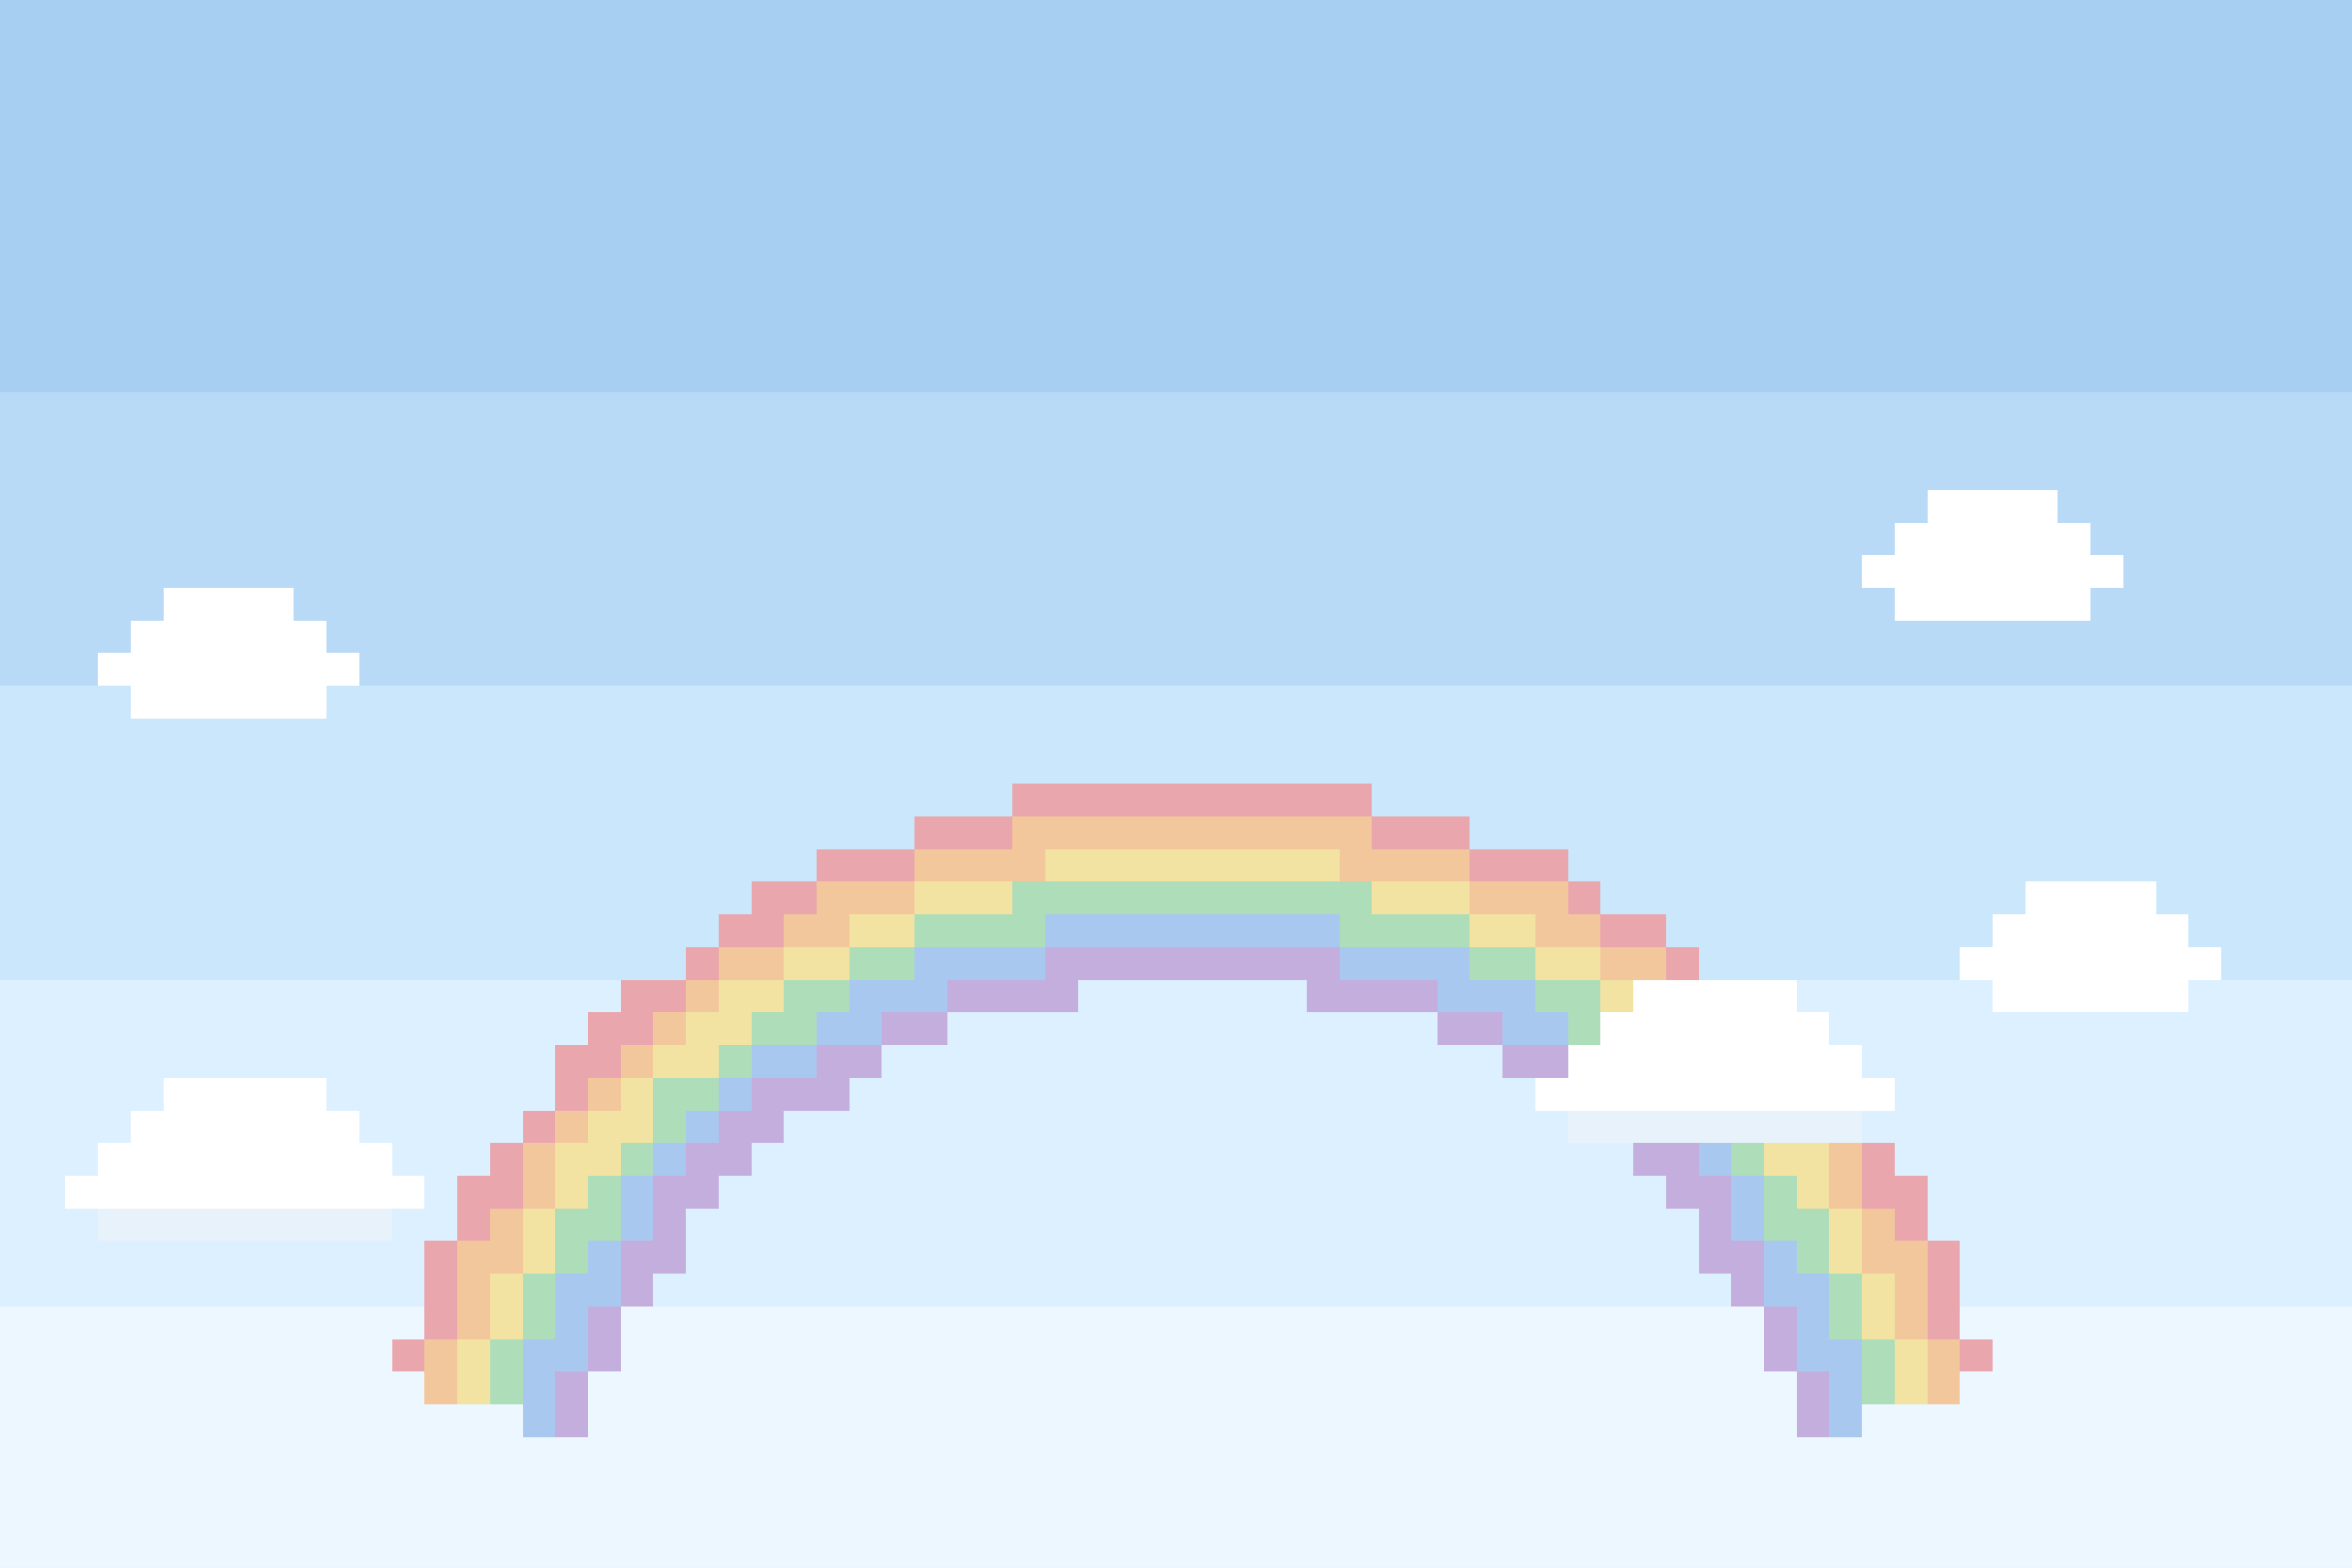
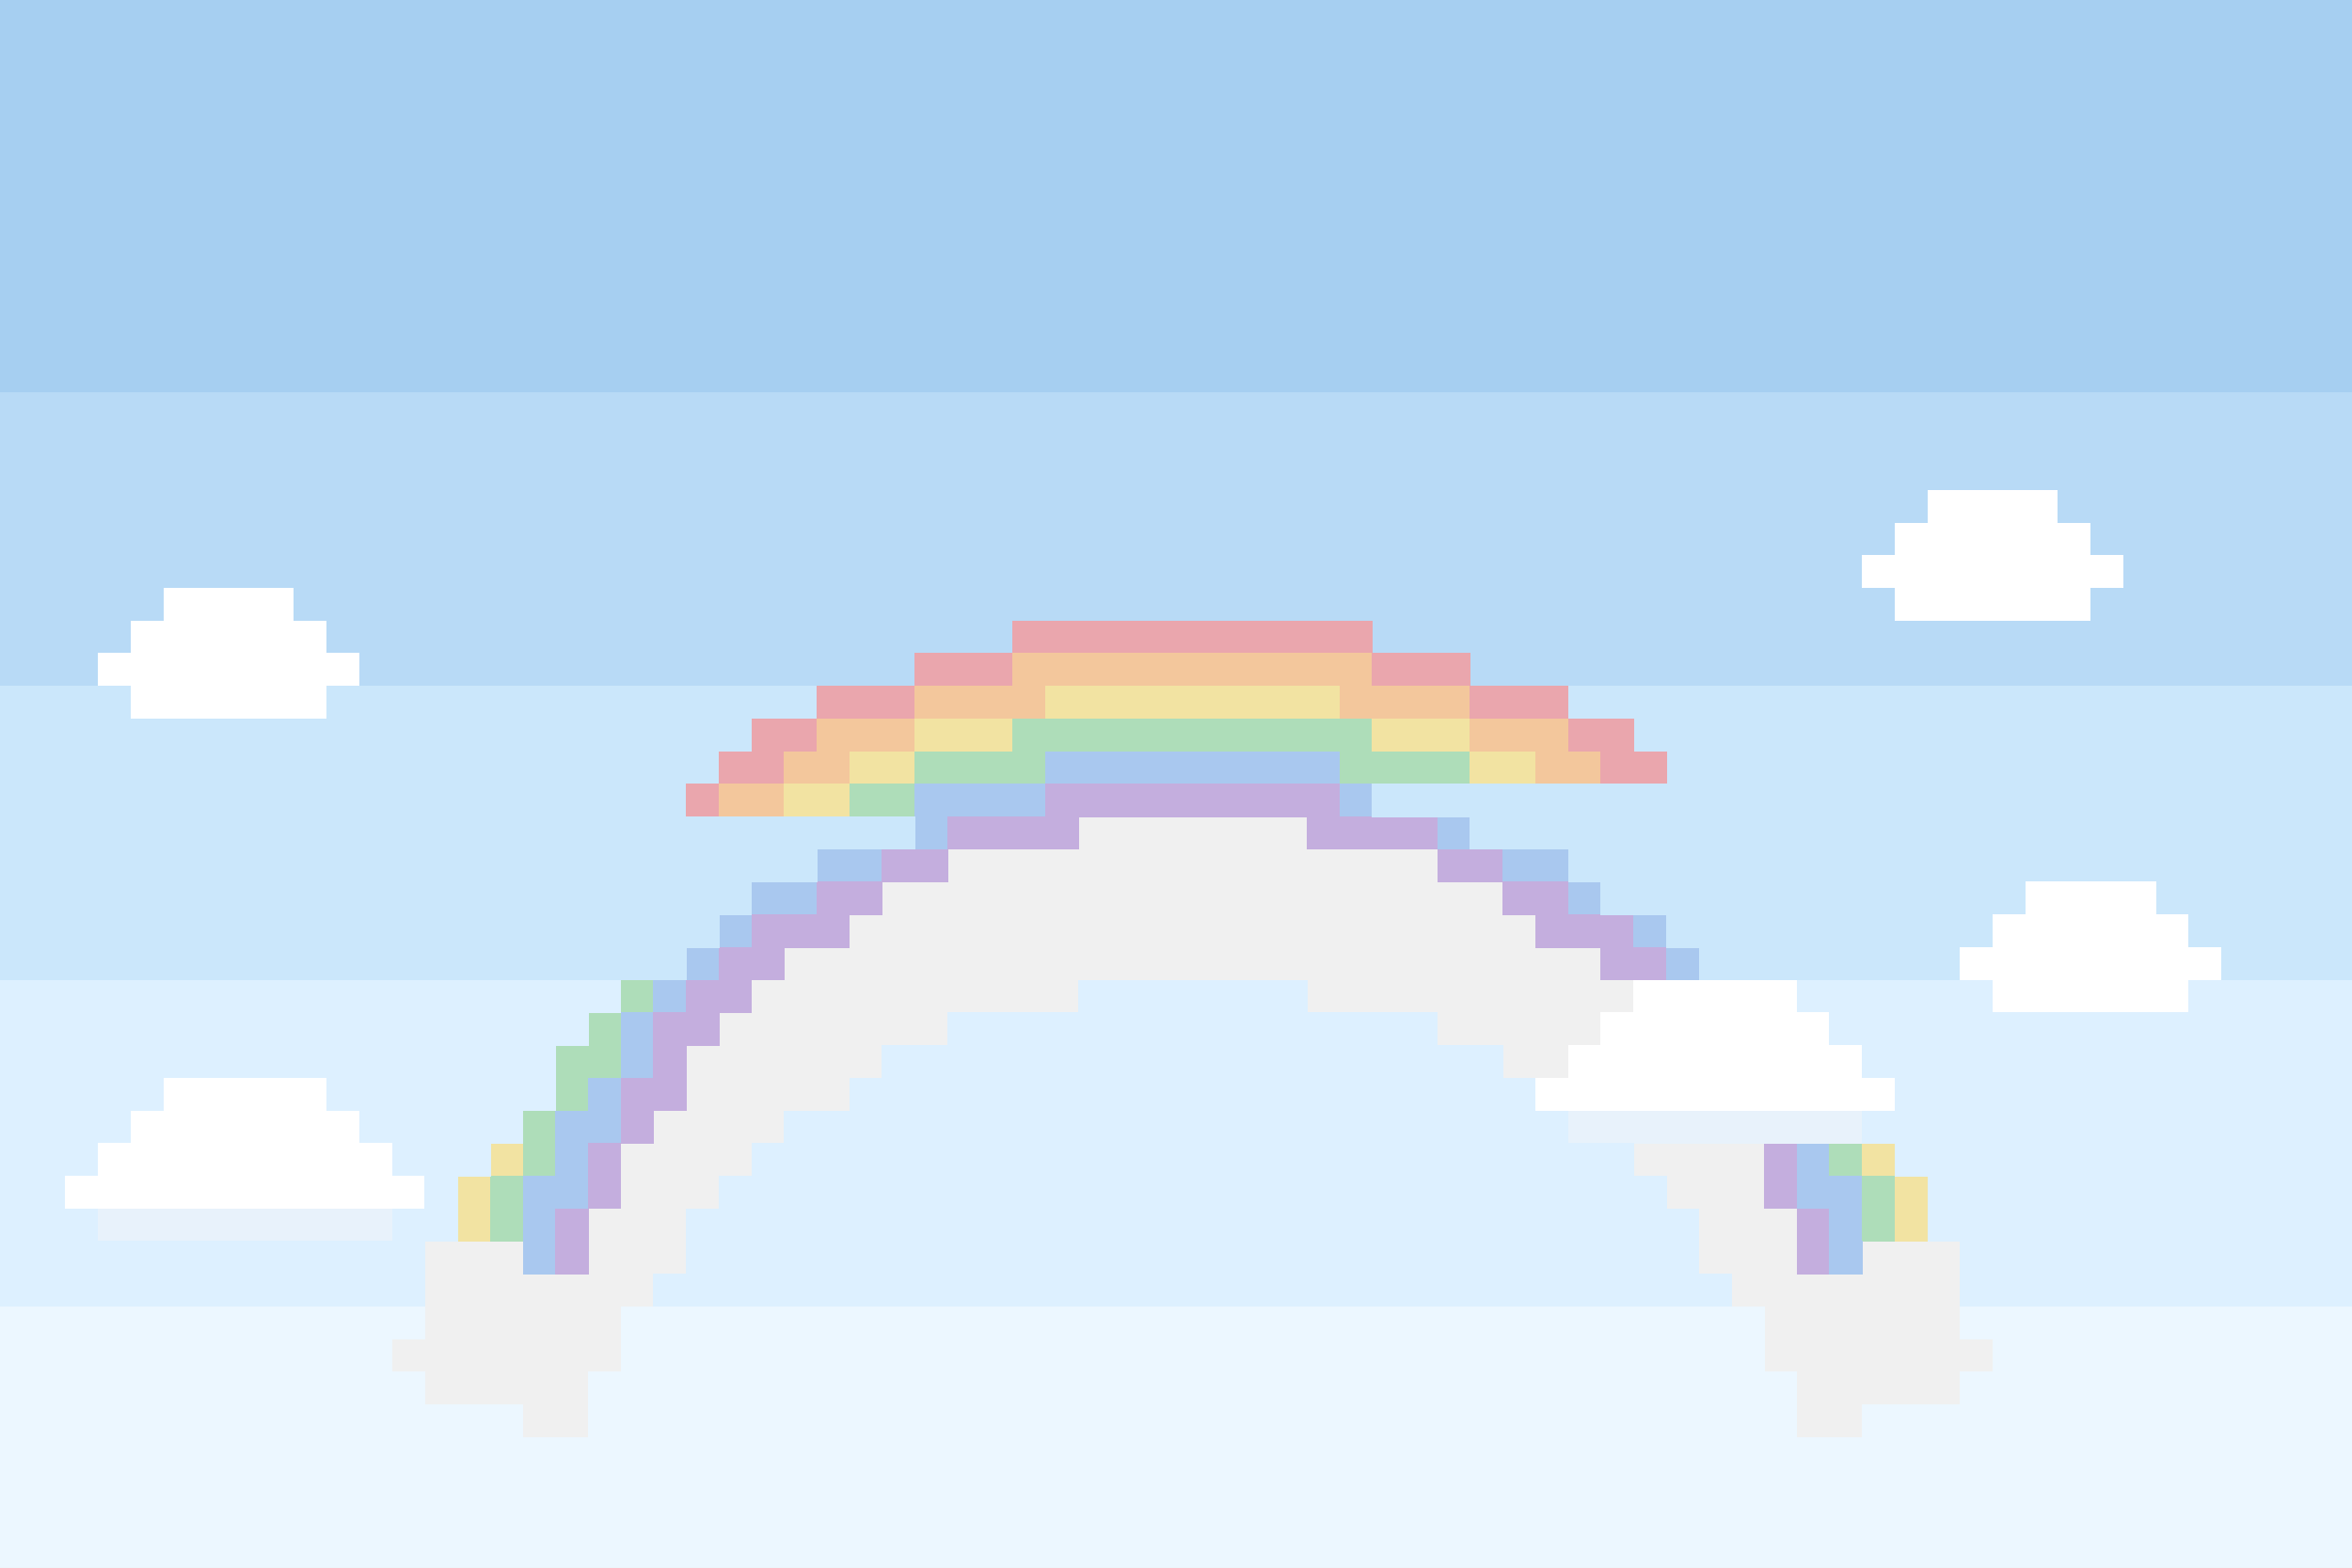
<svg xmlns="http://www.w3.org/2000/svg" viewBox="0 0 72 48" shape-rendering="crispEdges" preserveAspectRatio="xMidYMid slice">
  <rect x="0" y="0" width="72.02" height="1.02" fill="#a6cff1" />
  <rect x="0" y="1" width="72.02" height="1.02" fill="#a6cff1" />
  <rect x="0" y="2" width="72.02" height="1.02" fill="#a6cff1" />
  <rect x="0" y="3" width="72.02" height="1.02" fill="#a6cff1" />
  <rect x="0" y="4" width="72.02" height="1.02" fill="#a6cff1" />
  <rect x="0" y="5" width="72.02" height="1.02" fill="#a6cff1" />
  <rect x="0" y="6" width="72.02" height="1.02" fill="#a6cff1" />
  <rect x="0" y="7" width="72.02" height="1.02" fill="#a6cff1" />
  <rect x="0" y="8" width="72.02" height="1.02" fill="#a6cff1" />
  <rect x="0" y="9" width="72.02" height="1.02" fill="#a6cff1" />
  <rect x="0" y="10" width="72.02" height="1.02" fill="#a6cff1" />
  <rect x="0" y="11" width="72.02" height="1.02" fill="#a6cff1" />
  <rect x="0" y="12" width="72.02" height="1.02" fill="#b8daf6" />
  <rect x="0" y="13" width="72.02" height="1.02" fill="#b8daf6" />
  <rect x="0" y="14" width="72.02" height="1.02" fill="#b8daf6" />
  <rect x="0" y="15" width="59.02" height="1.02" fill="#b8daf6" />
  <rect x="59" y="15" width="4.02" height="1.02" fill="#FFFFFF" />
  <rect x="63" y="15" width="9.02" height="1.02" fill="#b8daf6" />
  <rect x="0" y="16" width="58.02" height="1.02" fill="#b8daf6" />
  <rect x="58" y="16" width="6.02" height="1.02" fill="#FFFFFF" />
  <rect x="64" y="16" width="8.02" height="1.02" fill="#b8daf6" />
  <rect x="0" y="17" width="57.02" height="1.02" fill="#b8daf6" />
  <rect x="57" y="17" width="8.02" height="1.02" fill="#FFFFFF" />
  <rect x="65" y="17" width="7.02" height="1.02" fill="#b8daf6" />
  <rect x="0" y="18" width="5.02" height="1.02" fill="#b8daf6" />
  <rect x="5" y="18" width="4.02" height="1.02" fill="#FFFFFF" />
  <rect x="9" y="18" width="49.02" height="1.02" fill="#b8daf6" />
  <rect x="58" y="18" width="6.02" height="1.02" fill="#FFFFFF" />
  <rect x="64" y="18" width="8.02" height="1.02" fill="#b8daf6" />
  <rect x="0" y="19" width="4.02" height="1.02" fill="#b8daf6" />
  <rect x="4" y="19" width="6.02" height="1.02" fill="#FFFFFF" />
  <rect x="10" y="19" width="62.02" height="1.02" fill="#b8daf6" />
  <rect x="0" y="20" width="3.02" height="1.02" fill="#b8daf6" />
  <rect x="3" y="20" width="8.02" height="1.02" fill="#FFFFFF" />
  <rect x="11" y="20" width="61.02" height="1.02" fill="#b8daf6" />
  <rect x="0" y="21" width="4.02" height="1.02" fill="#cbe7fb" />
  <rect x="4" y="21" width="6.02" height="1.02" fill="#FFFFFF" />
  <rect x="10" y="21" width="62.02" height="1.02" fill="#cbe7fb" />
  <rect x="0" y="22" width="72.02" height="1.02" fill="#cbe7fb" />
  <rect x="0" y="23" width="72.02" height="1.02" fill="#cbe7fb" />
  <rect x="0" y="24" width="31.02" height="1.02" fill="#cbe7fb" />
-   <rect x="31" y="24" width="11.02" height="1.02" fill="#eaa6ad" />
+   <rect x="31" y="19" width="11.02" height="1.02" fill="#eaa6ad" />
+   <rect x="28" y="20" width="3.02" height="1.02" fill="#eaa6ad" />
+   <rect x="31" y="20" width="11.02" height="1.02" fill="#f3c79c" />
+   <rect x="42" y="20" width="3.02" height="1.02" fill="#eaa6ad" />
+   <rect x="25" y="21" width="3.02" height="1.02" fill="#eaa6ad" />
+   <rect x="28" y="21" width="4.02" height="1.02" fill="#f3c79c" />
+   <rect x="32" y="21" width="9.02" height="1.02" fill="#f2e3a2" />
+   <rect x="41" y="21" width="4.02" height="1.02" fill="#f3c79c" />
+   <rect x="45" y="21" width="3.02" height="1.02" fill="#eaa6ad" />
+   <rect x="23" y="22" width="2.02" height="1.02" fill="#eaa6ad" />
+   <rect x="25" y="22" width="3.02" height="1.02" fill="#f3c79c" />
+   <rect x="28" y="22" width="3.02" height="1.02" fill="#f2e3a2" />
+   <rect x="31" y="22" width="11.02" height="1.02" fill="#aeddb9" />
+   <rect x="42" y="22" width="3.02" height="1.02" fill="#f2e3a2" />
+   <rect x="45" y="22" width="3.02" height="1.02" fill="#f3c79c" />
+   <rect x="48" y="22" width="2.02" height="1.02" fill="#eaa6ad" />
+   <rect x="22" y="23" width="2.02" height="1.02" fill="#eaa6ad" />
+   <rect x="24" y="23" width="2.02" height="1.02" fill="#f3c79c" />
+   <rect x="26" y="23" width="2.02" height="1.02" fill="#f2e3a2" />
+   <rect x="28" y="23" width="4.02" height="1.02" fill="#aeddb9" />
+   <rect x="32" y="23" width="9.02" height="1.02" fill="#a9c8ef" />
+   <rect x="41" y="23" width="4.02" height="1.02" fill="#aeddb9" />
+   <rect x="45" y="23" width="2.02" height="1.02" fill="#f2e3a2" />
+   <rect x="47" y="23" width="2.02" height="1.02" fill="#f3c79c" />
+   <rect x="49" y="23" width="2.02" height="1.02" fill="#eaa6ad" />
+   <rect x="21" y="24" width="1.02" height="1.02" fill="#eaa6ad" />
+   <rect x="22" y="24" width="2.02" height="1.02" fill="#f3c79c" />
+   <rect x="24" y="24" width="2.02" height="1.02" fill="#f2e3a2" />
+   <rect x="26" y="24" width="2.02" height="1.02" fill="#aeddb9" />
+   <rect x="28" y="24" width="4.02" height="1.02" fill="#a9c8ef" />
+   <rect x="32" y="24" width="9.02" height="1.02" fill="#c4aede" />
+   <rect x="41" y="24" width="4.02" height="1.02" fill="#a9c8ef" />
+   <rect x="45" y="24" width="2.02" height="1.02" fill="#aeddb9" />
+   <rect x="47" y="24" width="2.02" height="1.02" fill="#f2e3a2" />
+   <rect x="49" y="24" width="2.02" height="1.02" fill="#f3c79c" />
+   <rect x="51" y="24" width="1.02" height="1.02" fill="#eaa6ad" />
+   <rect x="19" y="25" width="2.02" height="1.02" fill="#eaa6ad" />
+   <rect x="21" y="25" width="1.02" height="1.02" fill="#f3c79c" />
+   <rect x="22" y="25" width="2.02" height="1.02" fill="#f2e3a2" />
+   <rect x="24" y="25" width="2.02" height="1.02" fill="#aeddb9" />
+   <rect x="26" y="25" width="3.02" height="1.02" fill="#a9c8ef" />
+   <rect x="29" y="25" width="4.02" height="1.02" fill="#c4aede" />
+   <rect x="40" y="25" width="4.02" height="1.02" fill="#c4aede" />
+   <rect x="44" y="25" width="3.02" height="1.02" fill="#a9c8ef" />
+   <rect x="47" y="25" width="2.02" height="1.02" fill="#aeddb9" />
+   <rect x="49" y="25" width="2.02" height="1.02" fill="#f2e3a2" />
+   <rect x="51" y="25" width="1.02" height="1.02" fill="#f3c79c" />
+   <rect x="52" y="25" width="2.02" height="1.02" fill="#eaa6ad" />
+   <rect x="18" y="26" width="2.02" height="1.02" fill="#eaa6ad" />
+   <rect x="20" y="26" width="1.02" height="1.02" fill="#f3c79c" />
+   <rect x="21" y="26" width="2.02" height="1.02" fill="#f2e3a2" />
+   <rect x="23" y="26" width="2.02" height="1.02" fill="#aeddb9" />
+   <rect x="25" y="26" width="2.02" height="1.02" fill="#a9c8ef" />
+   <rect x="27" y="26" width="2.02" height="1.02" fill="#c4aede" />
+   <rect x="44" y="26" width="2.02" height="1.02" fill="#c4aede" />
+   <rect x="46" y="26" width="2.02" height="1.02" fill="#a9c8ef" />
+   <rect x="48" y="26" width="2.02" height="1.02" fill="#aeddb9" />
+   <rect x="50" y="26" width="2.02" height="1.02" fill="#f2e3a2" />
+   <rect x="52" y="26" width="1.02" height="1.02" fill="#f3c79c" />
+   <rect x="53" y="26" width="2.02" height="1.02" fill="#eaa6ad" />
+   <rect x="17" y="27" width="2.02" height="1.02" fill="#eaa6ad" />
+   <rect x="19" y="27" width="1.02" height="1.02" fill="#f3c79c" />
+   <rect x="20" y="27" width="2.02" height="1.02" fill="#f2e3a2" />
+   <rect x="22" y="27" width="1.02" height="1.02" fill="#aeddb9" />
+   <rect x="23" y="27" width="2.02" height="1.02" fill="#a9c8ef" />
+   <rect x="25" y="27" width="2.02" height="1.02" fill="#c4aede" />
+   <rect x="46" y="27" width="2.02" height="1.02" fill="#c4aede" />
+   <rect x="48" y="27" width="2.02" height="1.02" fill="#a9c8ef" />
+   <rect x="50" y="27" width="1.02" height="1.02" fill="#aeddb9" />
+   <rect x="51" y="27" width="2.02" height="1.02" fill="#f2e3a2" />
+   <rect x="53" y="27" width="1.02" height="1.02" fill="#f3c79c" />
+   <rect x="54" y="27" width="2.02" height="1.02" fill="#eaa6ad" />
+   <rect x="17" y="28" width="1.02" height="1.02" fill="#eaa6ad" />
+   <rect x="18" y="28" width="1.02" height="1.02" fill="#f3c79c" />
+   <rect x="19" y="28" width="1.02" height="1.02" fill="#f2e3a2" />
+   <rect x="20" y="28" width="2.02" height="1.02" fill="#aeddb9" />
+   <rect x="22" y="28" width="1.02" height="1.02" fill="#a9c8ef" />
+   <rect x="23" y="28" width="3.02" height="1.02" fill="#c4aede" />
+   <rect x="47" y="28" width="3.02" height="1.02" fill="#c4aede" />
+   <rect x="50" y="28" width="1.02" height="1.02" fill="#a9c8ef" />
+   <rect x="51" y="28" width="2.02" height="1.02" fill="#aeddb9" />
+   <rect x="53" y="28" width="1.02" height="1.02" fill="#f2e3a2" />
+   <rect x="54" y="28" width="1.02" height="1.02" fill="#f3c79c" />
+   <rect x="55" y="28" width="1.02" height="1.02" fill="#eaa6ad" />
+   <rect x="16" y="29" width="1.02" height="1.02" fill="#eaa6ad" />
+   <rect x="17" y="29" width="1.02" height="1.02" fill="#f3c79c" />
+   <rect x="18" y="29" width="2.02" height="1.02" fill="#f2e3a2" />
+   <rect x="20" y="29" width="1.02" height="1.02" fill="#aeddb9" />
+   <rect x="21" y="29" width="1.02" height="1.02" fill="#a9c8ef" />
+   <rect x="22" y="29" width="2.02" height="1.02" fill="#c4aede" />
+   <rect x="49" y="29" width="2.02" height="1.02" fill="#c4aede" />
+   <rect x="51" y="29" width="1.02" height="1.02" fill="#a9c8ef" />
+   <rect x="52" y="29" width="1.02" height="1.02" fill="#aeddb9" />
+   <rect x="53" y="29" width="2.02" height="1.02" fill="#f2e3a2" />
+   <rect x="55" y="29" width="1.02" height="1.02" fill="#f3c79c" />
+   <rect x="56" y="29" width="1.02" height="1.02" fill="#eaa6ad" />
+   <rect x="15" y="30" width="1.02" height="1.02" fill="#eaa6ad" />
+   <rect x="16" y="30" width="1.02" height="1.02" fill="#f3c79c" />
+   <rect x="17" y="30" width="2.02" height="1.02" fill="#f2e3a2" />
+   <rect x="19" y="30" width="1.02" height="1.02" fill="#aeddb9" />
+   <rect x="20" y="30" width="1.02" height="1.02" fill="#a9c8ef" />
+   <rect x="21" y="30" width="2.02" height="1.02" fill="#c4aede" />
+   <rect x="50" y="30" width="2.02" height="1.02" fill="#c4aede" />
+   <rect x="52" y="30" width="1.02" height="1.02" fill="#a9c8ef" />
+   <rect x="53" y="30" width="1.02" height="1.02" fill="#aeddb9" />
+   <rect x="54" y="30" width="2.02" height="1.02" fill="#f2e3a2" />
+   <rect x="56" y="30" width="1.02" height="1.02" fill="#f3c79c" />
+   <rect x="57" y="30" width="1.02" height="1.02" fill="#eaa6ad" />
+   <rect x="14" y="31" width="2.02" height="1.02" fill="#eaa6ad" />
+   <rect x="16" y="31" width="1.02" height="1.02" fill="#f3c79c" />
+   <rect x="17" y="31" width="1.02" height="1.02" fill="#f2e3a2" />
+   <rect x="18" y="31" width="1.02" height="1.02" fill="#aeddb9" />
+   <rect x="19" y="31" width="1.02" height="1.02" fill="#a9c8ef" />
+   <rect x="20" y="31" width="2.02" height="1.02" fill="#c4aede" />
+   <rect x="51" y="31" width="2.02" height="1.02" fill="#c4aede" />
+   <rect x="53" y="31" width="1.02" height="1.02" fill="#a9c8ef" />
+   <rect x="54" y="31" width="1.02" height="1.02" fill="#aeddb9" />
+   <rect x="55" y="31" width="1.02" height="1.02" fill="#f2e3a2" />
+   <rect x="56" y="31" width="1.02" height="1.02" fill="#f3c79c" />
+   <rect x="57" y="31" width="2.02" height="1.02" fill="#eaa6ad" />
+   <rect x="14" y="32" width="1.02" height="1.02" fill="#eaa6ad" />
+   <rect x="15" y="32" width="1.02" height="1.02" fill="#f3c79c" />
+   <rect x="16" y="32" width="1.02" height="1.02" fill="#f2e3a2" />
+   <rect x="17" y="32" width="2.02" height="1.02" fill="#aeddb9" />
+   <rect x="19" y="32" width="1.02" height="1.02" fill="#a9c8ef" />
+   <rect x="20" y="32" width="1.02" height="1.02" fill="#c4aede" />
+   <rect x="52" y="32" width="1.02" height="1.02" fill="#c4aede" />
+   <rect x="53" y="32" width="1.02" height="1.02" fill="#a9c8ef" />
+   <rect x="54" y="32" width="2.02" height="1.02" fill="#aeddb9" />
+   <rect x="56" y="32" width="1.02" height="1.02" fill="#f2e3a2" />
+   <rect x="57" y="32" width="1.02" height="1.02" fill="#f3c79c" />
+   <rect x="58" y="32" width="1.02" height="1.02" fill="#eaa6ad" />
+   <rect x="13" y="33" width="1.02" height="1.02" fill="#eaa6ad" />
+   <rect x="14" y="33" width="2.02" height="1.02" fill="#f3c79c" />
+   <rect x="16" y="33" width="1.02" height="1.02" fill="#f2e3a2" />
+   <rect x="17" y="33" width="1.02" height="1.02" fill="#aeddb9" />
+   <rect x="18" y="33" width="1.02" height="1.02" fill="#a9c8ef" />
+   <rect x="19" y="33" width="2.02" height="1.02" fill="#c4aede" />
+   <rect x="52" y="33" width="2.02" height="1.02" fill="#c4aede" />
+   <rect x="54" y="33" width="1.02" height="1.02" fill="#a9c8ef" />
+   <rect x="55" y="33" width="1.02" height="1.02" fill="#aeddb9" />
+   <rect x="56" y="33" width="1.02" height="1.02" fill="#f2e3a2" />
+   <rect x="57" y="33" width="2.02" height="1.02" fill="#f3c79c" />
+   <rect x="59" y="33" width="1.02" height="1.02" fill="#eaa6ad" />
+   <rect x="13" y="34" width="1.02" height="1.02" fill="#eaa6ad" />
+   <rect x="14" y="34" width="1.02" height="1.02" fill="#f3c79c" />
+   <rect x="15" y="34" width="1.02" height="1.02" fill="#f2e3a2" />
+   <rect x="16" y="34" width="1.02" height="1.02" fill="#aeddb9" />
+   <rect x="17" y="34" width="2.02" height="1.02" fill="#a9c8ef" />
+   <rect x="19" y="34" width="1.02" height="1.02" fill="#c4aede" />
+   <rect x="53" y="34" width="1.02" height="1.02" fill="#c4aede" />
+   <rect x="54" y="34" width="2.02" height="1.02" fill="#a9c8ef" />
+   <rect x="56" y="34" width="1.02" height="1.02" fill="#aeddb9" />
+   <rect x="57" y="34" width="1.02" height="1.02" fill="#f2e3a2" />
+   <rect x="58" y="34" width="1.02" height="1.02" fill="#f3c79c" />
+   <rect x="59" y="34" width="1.02" height="1.02" fill="#eaa6ad" />
+   <rect x="13" y="35" width="1.02" height="1.02" fill="#eaa6ad" />
+   <rect x="14" y="35" width="1.02" height="1.02" fill="#f3c79c" />
+   <rect x="15" y="35" width="1.02" height="1.02" fill="#f2e3a2" />
+   <rect x="16" y="35" width="1.02" height="1.02" fill="#aeddb9" />
+   <rect x="17" y="35" width="1.02" height="1.02" fill="#a9c8ef" />
+   <rect x="18" y="35" width="1.02" height="1.02" fill="#c4aede" />
+   <rect x="54" y="35" width="1.02" height="1.02" fill="#c4aede" />
+   <rect x="55" y="35" width="1.02" height="1.02" fill="#a9c8ef" />
+   <rect x="56" y="35" width="1.02" height="1.02" fill="#aeddb9" />
+   <rect x="57" y="35" width="1.02" height="1.02" fill="#f2e3a2" />
+   <rect x="58" y="35" width="1.02" height="1.02" fill="#f3c79c" />
+   <rect x="59" y="35" width="1.02" height="1.02" fill="#eaa6ad" />
+   <rect x="12" y="36" width="1.02" height="1.02" fill="#eaa6ad" />
+   <rect x="13" y="36" width="1.02" height="1.02" fill="#f3c79c" />
+   <rect x="14" y="36" width="1.02" height="1.02" fill="#f2e3a2" />
+   <rect x="15" y="36" width="1.02" height="1.02" fill="#aeddb9" />
+   <rect x="16" y="36" width="2.02" height="1.02" fill="#a9c8ef" />
+   <rect x="18" y="36" width="1.02" height="1.02" fill="#c4aede" />
+   <rect x="54" y="36" width="1.02" height="1.02" fill="#c4aede" />
+   <rect x="55" y="36" width="2.02" height="1.02" fill="#a9c8ef" />
+   <rect x="57" y="36" width="1.02" height="1.02" fill="#aeddb9" />
+   <rect x="58" y="36" width="1.02" height="1.02" fill="#f2e3a2" />
+   <rect x="59" y="36" width="1.02" height="1.02" fill="#f3c79c" />
+   <rect x="60" y="36" width="1.02" height="1.02" fill="#eaa6ad" />
+   <rect x="13" y="37" width="1.02" height="1.02" fill="#f3c79c" />
+   <rect x="14" y="37" width="1.02" height="1.02" fill="#f2e3a2" />
+   <rect x="15" y="37" width="1.02" height="1.02" fill="#aeddb9" />
+   <rect x="16" y="37" width="1.02" height="1.02" fill="#a9c8ef" />
+   <rect x="17" y="37" width="1.02" height="1.02" fill="#c4aede" />
+   <rect x="55" y="37" width="1.02" height="1.02" fill="#c4aede" />
+   <rect x="56" y="37" width="1.02" height="1.02" fill="#a9c8ef" />
+   <rect x="57" y="37" width="1.02" height="1.02" fill="#aeddb9" />
+   <rect x="58" y="37" width="1.02" height="1.02" fill="#f2e3a2" />
+   <rect x="59" y="37" width="1.02" height="1.02" fill="#f3c79c" />
+   <rect x="16" y="38" width="1.02" height="1.02" fill="#a9c8ef" />
+   <rect x="17" y="38" width="1.02" height="1.02" fill="#c4aede" />
+   <rect x="55" y="38" width="1.02" height="1.02" fill="#c4aede" />
+   <rect x="56" y="38" width="1.02" height="1.02" fill="#a9c8ef" />
  <rect x="42" y="24" width="30.02" height="1.02" fill="#cbe7fb" />
  <rect x="0" y="25" width="28.02" height="1.02" fill="#cbe7fb" />
-   <rect x="28" y="25" width="3.02" height="1.02" fill="#eaa6ad" />
-   <rect x="31" y="25" width="11.02" height="1.02" fill="#f3c79c" />
-   <rect x="42" y="25" width="3.02" height="1.02" fill="#eaa6ad" />
  <rect x="45" y="25" width="27.02" height="1.02" fill="#cbe7fb" />
  <rect x="0" y="26" width="25.02" height="1.02" fill="#cbe7fb" />
-   <rect x="25" y="26" width="3.02" height="1.02" fill="#eaa6ad" />
-   <rect x="28" y="26" width="4.02" height="1.02" fill="#f3c79c" />
-   <rect x="32" y="26" width="9.02" height="1.02" fill="#f2e3a2" />
-   <rect x="41" y="26" width="4.02" height="1.02" fill="#f3c79c" />
-   <rect x="45" y="26" width="3.02" height="1.02" fill="#eaa6ad" />
  <rect x="48" y="26" width="24.02" height="1.02" fill="#cbe7fb" />
  <rect x="0" y="27" width="23.02" height="1.02" fill="#cbe7fb" />
-   <rect x="23" y="27" width="2.02" height="1.02" fill="#eaa6ad" />
-   <rect x="25" y="27" width="3.02" height="1.02" fill="#f3c79c" />
-   <rect x="28" y="27" width="3.02" height="1.02" fill="#f2e3a2" />
-   <rect x="31" y="27" width="11.02" height="1.02" fill="#aeddb9" />
-   <rect x="42" y="27" width="3.02" height="1.02" fill="#f2e3a2" />
-   <rect x="45" y="27" width="3.02" height="1.02" fill="#f3c79c" />
-   <rect x="48" y="27" width="1.02" height="1.02" fill="#eaa6ad" />
  <rect x="49" y="27" width="13.02" height="1.02" fill="#cbe7fb" />
  <rect x="62" y="27" width="4.02" height="1.02" fill="#FFFFFF" />
  <rect x="66" y="27" width="6.02" height="1.02" fill="#cbe7fb" />
  <rect x="0" y="28" width="22.02" height="1.02" fill="#cbe7fb" />
-   <rect x="22" y="28" width="2.02" height="1.02" fill="#eaa6ad" />
-   <rect x="24" y="28" width="2.02" height="1.02" fill="#f3c79c" />
-   <rect x="26" y="28" width="2.02" height="1.02" fill="#f2e3a2" />
-   <rect x="28" y="28" width="4.02" height="1.02" fill="#aeddb9" />
-   <rect x="32" y="28" width="9.02" height="1.02" fill="#a9c8ef" />
-   <rect x="41" y="28" width="4.02" height="1.02" fill="#aeddb9" />
-   <rect x="45" y="28" width="2.02" height="1.02" fill="#f2e3a2" />
-   <rect x="47" y="28" width="2.02" height="1.02" fill="#f3c79c" />
-   <rect x="49" y="28" width="2.02" height="1.02" fill="#eaa6ad" />
  <rect x="51" y="28" width="10.02" height="1.02" fill="#cbe7fb" />
  <rect x="61" y="28" width="6.02" height="1.02" fill="#FFFFFF" />
  <rect x="67" y="28" width="5.02" height="1.02" fill="#cbe7fb" />
  <rect x="0" y="29" width="21.02" height="1.02" fill="#cbe7fb" />
-   <rect x="21" y="29" width="1.02" height="1.02" fill="#eaa6ad" />
-   <rect x="22" y="29" width="2.02" height="1.02" fill="#f3c79c" />
-   <rect x="24" y="29" width="2.02" height="1.02" fill="#f2e3a2" />
-   <rect x="26" y="29" width="2.02" height="1.02" fill="#aeddb9" />
-   <rect x="28" y="29" width="4.02" height="1.02" fill="#a9c8ef" />
-   <rect x="32" y="29" width="9.02" height="1.02" fill="#c4aede" />
-   <rect x="41" y="29" width="4.02" height="1.02" fill="#a9c8ef" />
-   <rect x="45" y="29" width="2.02" height="1.02" fill="#aeddb9" />
-   <rect x="47" y="29" width="2.02" height="1.02" fill="#f2e3a2" />
-   <rect x="49" y="29" width="2.02" height="1.02" fill="#f3c79c" />
-   <rect x="51" y="29" width="1.02" height="1.02" fill="#eaa6ad" />
  <rect x="52" y="29" width="8.02" height="1.02" fill="#cbe7fb" />
  <rect x="60" y="29" width="8.02" height="1.02" fill="#FFFFFF" />
  <rect x="68" y="29" width="4.02" height="1.02" fill="#cbe7fb" />
  <rect x="0" y="30" width="19.02" height="1.02" fill="#ddf0ff" />
-   <rect x="19" y="30" width="2.02" height="1.02" fill="#eaa6ad" />
-   <rect x="21" y="30" width="1.02" height="1.02" fill="#f3c79c" />
-   <rect x="22" y="30" width="2.02" height="1.02" fill="#f2e3a2" />
-   <rect x="24" y="30" width="2.02" height="1.02" fill="#aeddb9" />
-   <rect x="26" y="30" width="3.02" height="1.02" fill="#a9c8ef" />
-   <rect x="29" y="30" width="4.02" height="1.02" fill="#c4aede" />
  <rect x="33" y="30" width="7.02" height="1.02" fill="#ddf0ff" />
-   <rect x="40" y="30" width="4.02" height="1.02" fill="#c4aede" />
-   <rect x="44" y="30" width="3.02" height="1.02" fill="#a9c8ef" />
-   <rect x="47" y="30" width="2.02" height="1.02" fill="#aeddb9" />
-   <rect x="49" y="30" width="1.02" height="1.02" fill="#f2e3a2" />
  <rect x="50" y="30" width="5.02" height="1.02" fill="#FFFFFF" />
  <rect x="55" y="30" width="6.02" height="1.02" fill="#ddf0ff" />
  <rect x="61" y="30" width="6.02" height="1.02" fill="#FFFFFF" />
  <rect x="67" y="30" width="5.02" height="1.02" fill="#ddf0ff" />
  <rect x="0" y="31" width="18.02" height="1.02" fill="#ddf0ff" />
-   <rect x="18" y="31" width="2.02" height="1.02" fill="#eaa6ad" />
-   <rect x="20" y="31" width="1.02" height="1.02" fill="#f3c79c" />
-   <rect x="21" y="31" width="2.02" height="1.02" fill="#f2e3a2" />
-   <rect x="23" y="31" width="2.02" height="1.02" fill="#aeddb9" />
-   <rect x="25" y="31" width="2.02" height="1.02" fill="#a9c8ef" />
-   <rect x="27" y="31" width="2.02" height="1.02" fill="#c4aede" />
  <rect x="29" y="31" width="15.02" height="1.02" fill="#ddf0ff" />
-   <rect x="44" y="31" width="2.02" height="1.02" fill="#c4aede" />
-   <rect x="46" y="31" width="2.02" height="1.02" fill="#a9c8ef" />
-   <rect x="48" y="31" width="1.02" height="1.02" fill="#aeddb9" />
  <rect x="49" y="31" width="7.02" height="1.02" fill="#FFFFFF" />
  <rect x="56" y="31" width="16.02" height="1.02" fill="#ddf0ff" />
  <rect x="0" y="32" width="17.02" height="1.02" fill="#ddf0ff" />
-   <rect x="17" y="32" width="2.02" height="1.02" fill="#eaa6ad" />
-   <rect x="19" y="32" width="1.02" height="1.02" fill="#f3c79c" />
-   <rect x="20" y="32" width="2.02" height="1.02" fill="#f2e3a2" />
-   <rect x="22" y="32" width="1.02" height="1.02" fill="#aeddb9" />
-   <rect x="23" y="32" width="2.02" height="1.02" fill="#a9c8ef" />
-   <rect x="25" y="32" width="2.02" height="1.02" fill="#c4aede" />
  <rect x="27" y="32" width="19.02" height="1.02" fill="#ddf0ff" />
-   <rect x="46" y="32" width="2.02" height="1.02" fill="#c4aede" />
  <rect x="48" y="32" width="9.02" height="1.02" fill="#FFFFFF" />
  <rect x="57" y="32" width="15.02" height="1.02" fill="#ddf0ff" />
  <rect x="0" y="33" width="5.02" height="1.02" fill="#ddf0ff" />
  <rect x="5" y="33" width="5.02" height="1.02" fill="#FFFFFF" />
  <rect x="10" y="33" width="7.02" height="1.02" fill="#ddf0ff" />
-   <rect x="17" y="33" width="1.02" height="1.02" fill="#eaa6ad" />
-   <rect x="18" y="33" width="1.02" height="1.02" fill="#f3c79c" />
-   <rect x="19" y="33" width="1.02" height="1.02" fill="#f2e3a2" />
-   <rect x="20" y="33" width="2.02" height="1.02" fill="#aeddb9" />
-   <rect x="22" y="33" width="1.02" height="1.02" fill="#a9c8ef" />
-   <rect x="23" y="33" width="3.02" height="1.02" fill="#c4aede" />
  <rect x="26" y="33" width="21.02" height="1.02" fill="#ddf0ff" />
  <rect x="47" y="33" width="11.02" height="1.02" fill="#FFFFFF" />
  <rect x="58" y="33" width="14.02" height="1.02" fill="#ddf0ff" />
  <rect x="0" y="34" width="4.02" height="1.02" fill="#ddf0ff" />
  <rect x="4" y="34" width="7.02" height="1.02" fill="#FFFFFF" />
  <rect x="11" y="34" width="5.02" height="1.02" fill="#ddf0ff" />
-   <rect x="16" y="34" width="1.02" height="1.02" fill="#eaa6ad" />
-   <rect x="17" y="34" width="1.02" height="1.02" fill="#f3c79c" />
-   <rect x="18" y="34" width="2.02" height="1.02" fill="#f2e3a2" />
-   <rect x="20" y="34" width="1.02" height="1.02" fill="#aeddb9" />
-   <rect x="21" y="34" width="1.02" height="1.02" fill="#a9c8ef" />
-   <rect x="22" y="34" width="2.02" height="1.02" fill="#c4aede" />
  <rect x="24" y="34" width="24.02" height="1.02" fill="#ddf0ff" />
  <rect x="48" y="34" width="9.02" height="1.02" fill="#e8f2fb" />
  <rect x="57" y="34" width="15.02" height="1.02" fill="#ddf0ff" />
  <rect x="0" y="35" width="3.02" height="1.02" fill="#ddf0ff" />
  <rect x="3" y="35" width="9.02" height="1.02" fill="#FFFFFF" />
  <rect x="12" y="35" width="3.02" height="1.02" fill="#ddf0ff" />
-   <rect x="15" y="35" width="1.02" height="1.02" fill="#eaa6ad" />
-   <rect x="16" y="35" width="1.02" height="1.02" fill="#f3c79c" />
-   <rect x="17" y="35" width="2.02" height="1.02" fill="#f2e3a2" />
-   <rect x="19" y="35" width="1.02" height="1.02" fill="#aeddb9" />
-   <rect x="20" y="35" width="1.02" height="1.02" fill="#a9c8ef" />
-   <rect x="21" y="35" width="2.02" height="1.02" fill="#c4aede" />
  <rect x="23" y="35" width="27.02" height="1.02" fill="#ddf0ff" />
-   <rect x="50" y="35" width="2.02" height="1.02" fill="#c4aede" />
-   <rect x="52" y="35" width="1.02" height="1.02" fill="#a9c8ef" />
-   <rect x="53" y="35" width="1.02" height="1.02" fill="#aeddb9" />
-   <rect x="54" y="35" width="2.02" height="1.02" fill="#f2e3a2" />
-   <rect x="56" y="35" width="1.02" height="1.02" fill="#f3c79c" />
-   <rect x="57" y="35" width="1.02" height="1.02" fill="#eaa6ad" />
  <rect x="58" y="35" width="14.02" height="1.02" fill="#ddf0ff" />
  <rect x="0" y="36" width="2.02" height="1.02" fill="#ddf0ff" />
  <rect x="2" y="36" width="11.02" height="1.02" fill="#FFFFFF" />
  <rect x="13" y="36" width="1.02" height="1.02" fill="#ddf0ff" />
-   <rect x="14" y="36" width="2.02" height="1.02" fill="#eaa6ad" />
-   <rect x="16" y="36" width="1.02" height="1.02" fill="#f3c79c" />
-   <rect x="17" y="36" width="1.02" height="1.02" fill="#f2e3a2" />
-   <rect x="18" y="36" width="1.02" height="1.02" fill="#aeddb9" />
-   <rect x="19" y="36" width="1.02" height="1.02" fill="#a9c8ef" />
-   <rect x="20" y="36" width="2.02" height="1.02" fill="#c4aede" />
  <rect x="22" y="36" width="29.02" height="1.02" fill="#ddf0ff" />
-   <rect x="51" y="36" width="2.02" height="1.02" fill="#c4aede" />
-   <rect x="53" y="36" width="1.02" height="1.02" fill="#a9c8ef" />
-   <rect x="54" y="36" width="1.02" height="1.02" fill="#aeddb9" />
-   <rect x="55" y="36" width="1.02" height="1.02" fill="#f2e3a2" />
-   <rect x="56" y="36" width="1.02" height="1.02" fill="#f3c79c" />
-   <rect x="57" y="36" width="2.02" height="1.02" fill="#eaa6ad" />
  <rect x="59" y="36" width="13.02" height="1.02" fill="#ddf0ff" />
  <rect x="0" y="37" width="3.02" height="1.02" fill="#ddf0ff" />
  <rect x="3" y="37" width="9.02" height="1.02" fill="#e8f2fb" />
  <rect x="12" y="37" width="2.02" height="1.02" fill="#ddf0ff" />
-   <rect x="14" y="37" width="1.02" height="1.02" fill="#eaa6ad" />
-   <rect x="15" y="37" width="1.02" height="1.02" fill="#f3c79c" />
-   <rect x="16" y="37" width="1.02" height="1.02" fill="#f2e3a2" />
-   <rect x="17" y="37" width="2.02" height="1.02" fill="#aeddb9" />
-   <rect x="19" y="37" width="1.02" height="1.02" fill="#a9c8ef" />
-   <rect x="20" y="37" width="1.02" height="1.02" fill="#c4aede" />
  <rect x="21" y="37" width="31.02" height="1.02" fill="#ddf0ff" />
-   <rect x="52" y="37" width="1.02" height="1.02" fill="#c4aede" />
-   <rect x="53" y="37" width="1.02" height="1.02" fill="#a9c8ef" />
-   <rect x="54" y="37" width="2.02" height="1.02" fill="#aeddb9" />
-   <rect x="56" y="37" width="1.02" height="1.02" fill="#f2e3a2" />
-   <rect x="57" y="37" width="1.02" height="1.02" fill="#f3c79c" />
-   <rect x="58" y="37" width="1.02" height="1.02" fill="#eaa6ad" />
  <rect x="59" y="37" width="13.02" height="1.02" fill="#ddf0ff" />
  <rect x="0" y="38" width="13.02" height="1.02" fill="#ddf0ff" />
-   <rect x="13" y="38" width="1.02" height="1.02" fill="#eaa6ad" />
-   <rect x="14" y="38" width="2.02" height="1.02" fill="#f3c79c" />
-   <rect x="16" y="38" width="1.02" height="1.02" fill="#f2e3a2" />
-   <rect x="17" y="38" width="1.02" height="1.02" fill="#aeddb9" />
-   <rect x="18" y="38" width="1.02" height="1.02" fill="#a9c8ef" />
-   <rect x="19" y="38" width="2.02" height="1.02" fill="#c4aede" />
  <rect x="21" y="38" width="31.02" height="1.02" fill="#ddf0ff" />
-   <rect x="52" y="38" width="2.02" height="1.02" fill="#c4aede" />
-   <rect x="54" y="38" width="1.02" height="1.02" fill="#a9c8ef" />
-   <rect x="55" y="38" width="1.02" height="1.02" fill="#aeddb9" />
-   <rect x="56" y="38" width="1.02" height="1.02" fill="#f2e3a2" />
-   <rect x="57" y="38" width="2.02" height="1.02" fill="#f3c79c" />
-   <rect x="59" y="38" width="1.02" height="1.02" fill="#eaa6ad" />
  <rect x="60" y="38" width="12.02" height="1.02" fill="#ddf0ff" />
  <rect x="0" y="39" width="13.02" height="1.02" fill="#ddf0ff" />
-   <rect x="13" y="39" width="1.02" height="1.02" fill="#eaa6ad" />
-   <rect x="14" y="39" width="1.02" height="1.02" fill="#f3c79c" />
-   <rect x="15" y="39" width="1.02" height="1.02" fill="#f2e3a2" />
-   <rect x="16" y="39" width="1.02" height="1.02" fill="#aeddb9" />
-   <rect x="17" y="39" width="2.02" height="1.02" fill="#a9c8ef" />
-   <rect x="19" y="39" width="1.02" height="1.02" fill="#c4aede" />
  <rect x="20" y="39" width="33.02" height="1.02" fill="#ddf0ff" />
-   <rect x="53" y="39" width="1.02" height="1.02" fill="#c4aede" />
-   <rect x="54" y="39" width="2.02" height="1.02" fill="#a9c8ef" />
-   <rect x="56" y="39" width="1.02" height="1.02" fill="#aeddb9" />
-   <rect x="57" y="39" width="1.02" height="1.02" fill="#f2e3a2" />
-   <rect x="58" y="39" width="1.02" height="1.02" fill="#f3c79c" />
-   <rect x="59" y="39" width="1.02" height="1.02" fill="#eaa6ad" />
  <rect x="60" y="39" width="12.02" height="1.02" fill="#ddf0ff" />
  <rect x="0" y="40" width="13.02" height="1.02" fill="#ecf7ff" />
-   <rect x="13" y="40" width="1.02" height="1.02" fill="#eaa6ad" />
-   <rect x="14" y="40" width="1.02" height="1.02" fill="#f3c79c" />
-   <rect x="15" y="40" width="1.02" height="1.02" fill="#f2e3a2" />
-   <rect x="16" y="40" width="1.02" height="1.02" fill="#aeddb9" />
-   <rect x="17" y="40" width="1.02" height="1.02" fill="#a9c8ef" />
-   <rect x="18" y="40" width="1.02" height="1.02" fill="#c4aede" />
  <rect x="19" y="40" width="35.02" height="1.02" fill="#ecf7ff" />
-   <rect x="54" y="40" width="1.02" height="1.02" fill="#c4aede" />
-   <rect x="55" y="40" width="1.02" height="1.02" fill="#a9c8ef" />
-   <rect x="56" y="40" width="1.02" height="1.02" fill="#aeddb9" />
-   <rect x="57" y="40" width="1.02" height="1.02" fill="#f2e3a2" />
-   <rect x="58" y="40" width="1.02" height="1.02" fill="#f3c79c" />
-   <rect x="59" y="40" width="1.02" height="1.02" fill="#eaa6ad" />
  <rect x="60" y="40" width="12.02" height="1.02" fill="#ecf7ff" />
  <rect x="0" y="41" width="12.02" height="1.02" fill="#ecf7ff" />
-   <rect x="12" y="41" width="1.02" height="1.02" fill="#eaa6ad" />
-   <rect x="13" y="41" width="1.02" height="1.02" fill="#f3c79c" />
-   <rect x="14" y="41" width="1.02" height="1.02" fill="#f2e3a2" />
-   <rect x="15" y="41" width="1.02" height="1.02" fill="#aeddb9" />
-   <rect x="16" y="41" width="2.02" height="1.02" fill="#a9c8ef" />
-   <rect x="18" y="41" width="1.02" height="1.02" fill="#c4aede" />
  <rect x="19" y="41" width="35.02" height="1.02" fill="#ecf7ff" />
-   <rect x="54" y="41" width="1.02" height="1.02" fill="#c4aede" />
-   <rect x="55" y="41" width="2.02" height="1.02" fill="#a9c8ef" />
-   <rect x="57" y="41" width="1.02" height="1.02" fill="#aeddb9" />
-   <rect x="58" y="41" width="1.02" height="1.02" fill="#f2e3a2" />
-   <rect x="59" y="41" width="1.02" height="1.02" fill="#f3c79c" />
-   <rect x="60" y="41" width="1.02" height="1.02" fill="#eaa6ad" />
  <rect x="61" y="41" width="11.02" height="1.02" fill="#ecf7ff" />
  <rect x="0" y="42" width="13.02" height="1.02" fill="#ecf7ff" />
-   <rect x="13" y="42" width="1.02" height="1.02" fill="#f3c79c" />
-   <rect x="14" y="42" width="1.02" height="1.02" fill="#f2e3a2" />
-   <rect x="15" y="42" width="1.02" height="1.02" fill="#aeddb9" />
-   <rect x="16" y="42" width="1.02" height="1.02" fill="#a9c8ef" />
-   <rect x="17" y="42" width="1.02" height="1.02" fill="#c4aede" />
  <rect x="18" y="42" width="37.02" height="1.02" fill="#ecf7ff" />
-   <rect x="55" y="42" width="1.02" height="1.02" fill="#c4aede" />
-   <rect x="56" y="42" width="1.02" height="1.02" fill="#a9c8ef" />
-   <rect x="57" y="42" width="1.02" height="1.02" fill="#aeddb9" />
-   <rect x="58" y="42" width="1.02" height="1.02" fill="#f2e3a2" />
-   <rect x="59" y="42" width="1.02" height="1.02" fill="#f3c79c" />
  <rect x="60" y="42" width="12.02" height="1.02" fill="#ecf7ff" />
  <rect x="0" y="43" width="16.02" height="1.02" fill="#ecf7ff" />
-   <rect x="16" y="43" width="1.02" height="1.02" fill="#a9c8ef" />
-   <rect x="17" y="43" width="1.02" height="1.02" fill="#c4aede" />
  <rect x="18" y="43" width="37.02" height="1.02" fill="#ecf7ff" />
-   <rect x="55" y="43" width="1.02" height="1.02" fill="#c4aede" />
-   <rect x="56" y="43" width="1.02" height="1.02" fill="#a9c8ef" />
  <rect x="57" y="43" width="15.02" height="1.02" fill="#ecf7ff" />
  <rect x="0" y="44" width="72.02" height="1.02" fill="#ecf7ff" />
  <rect x="0" y="45" width="72.02" height="1.02" fill="#ecf7ff" />
  <rect x="0" y="46" width="72.02" height="1.02" fill="#ecf7ff" />
  <rect x="0" y="47" width="72.02" height="1.02" fill="#ecf7ff" />
</svg>
